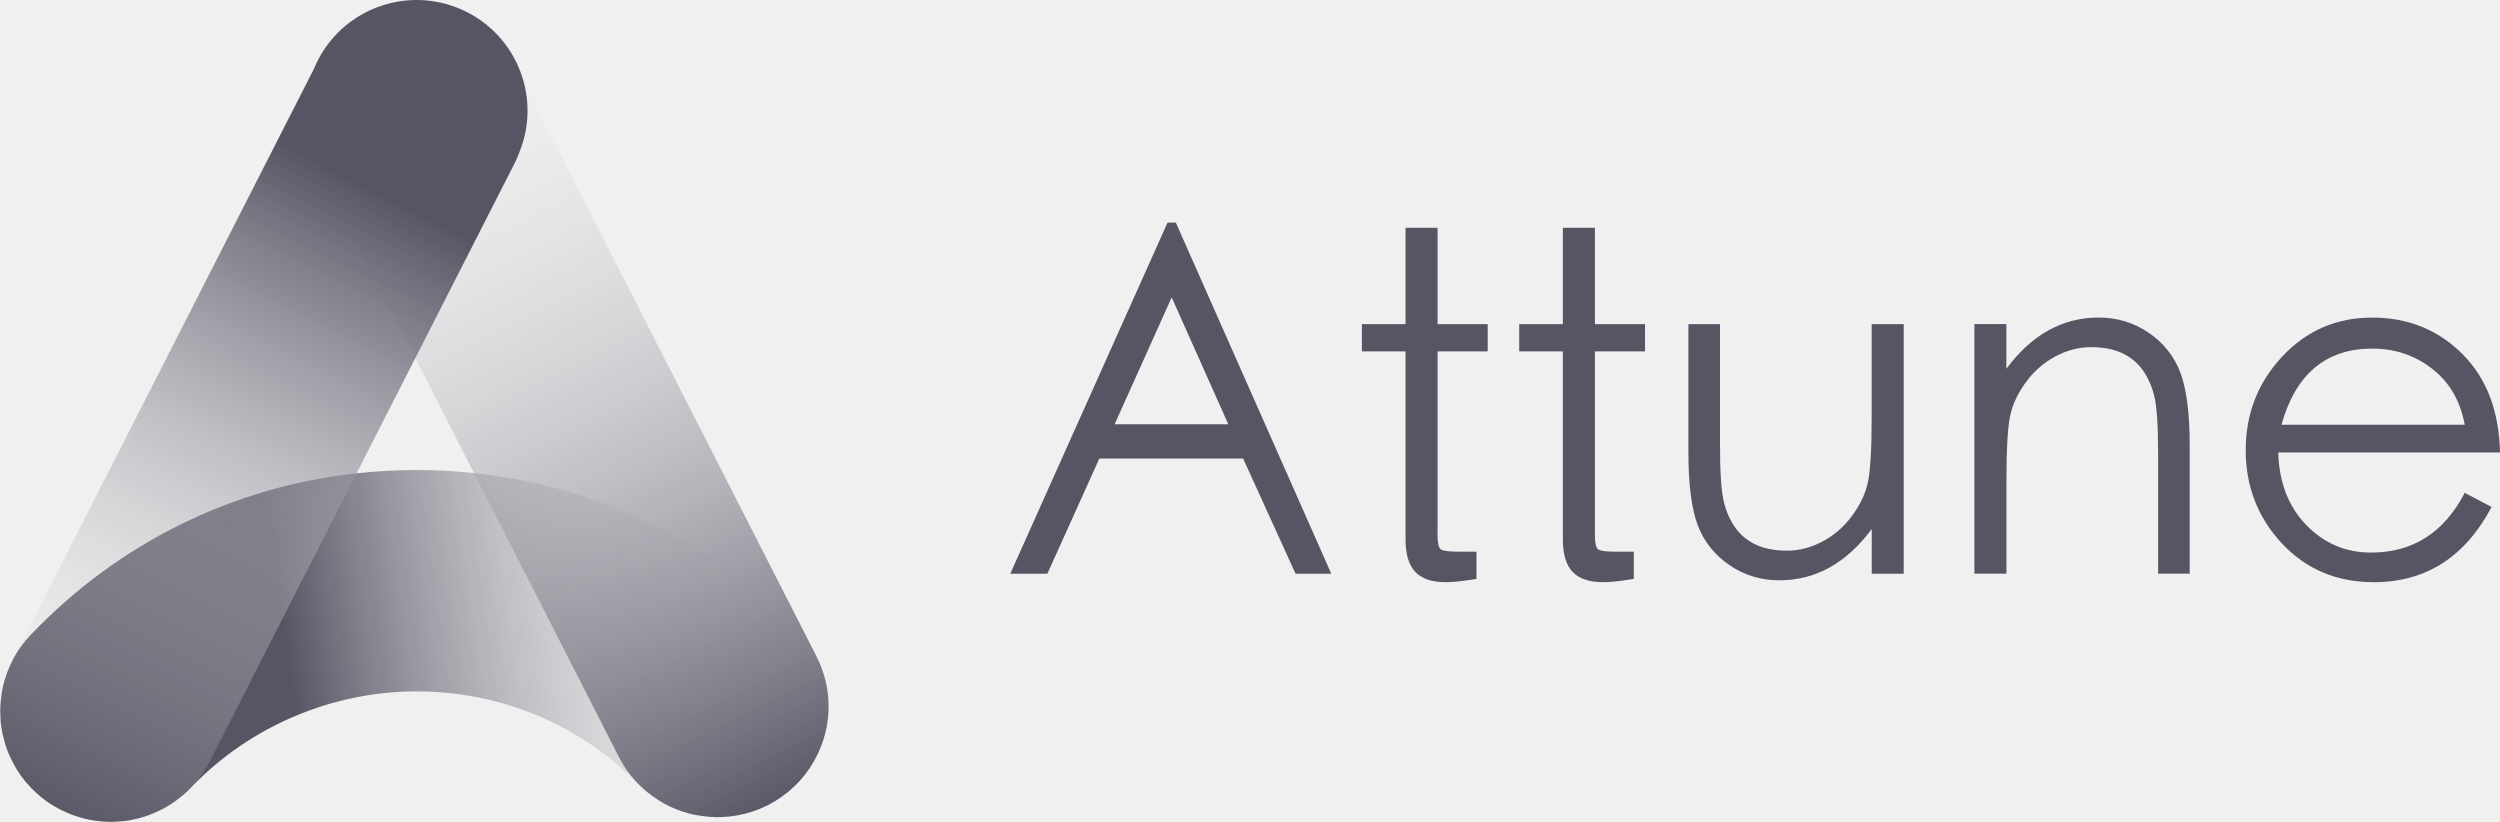
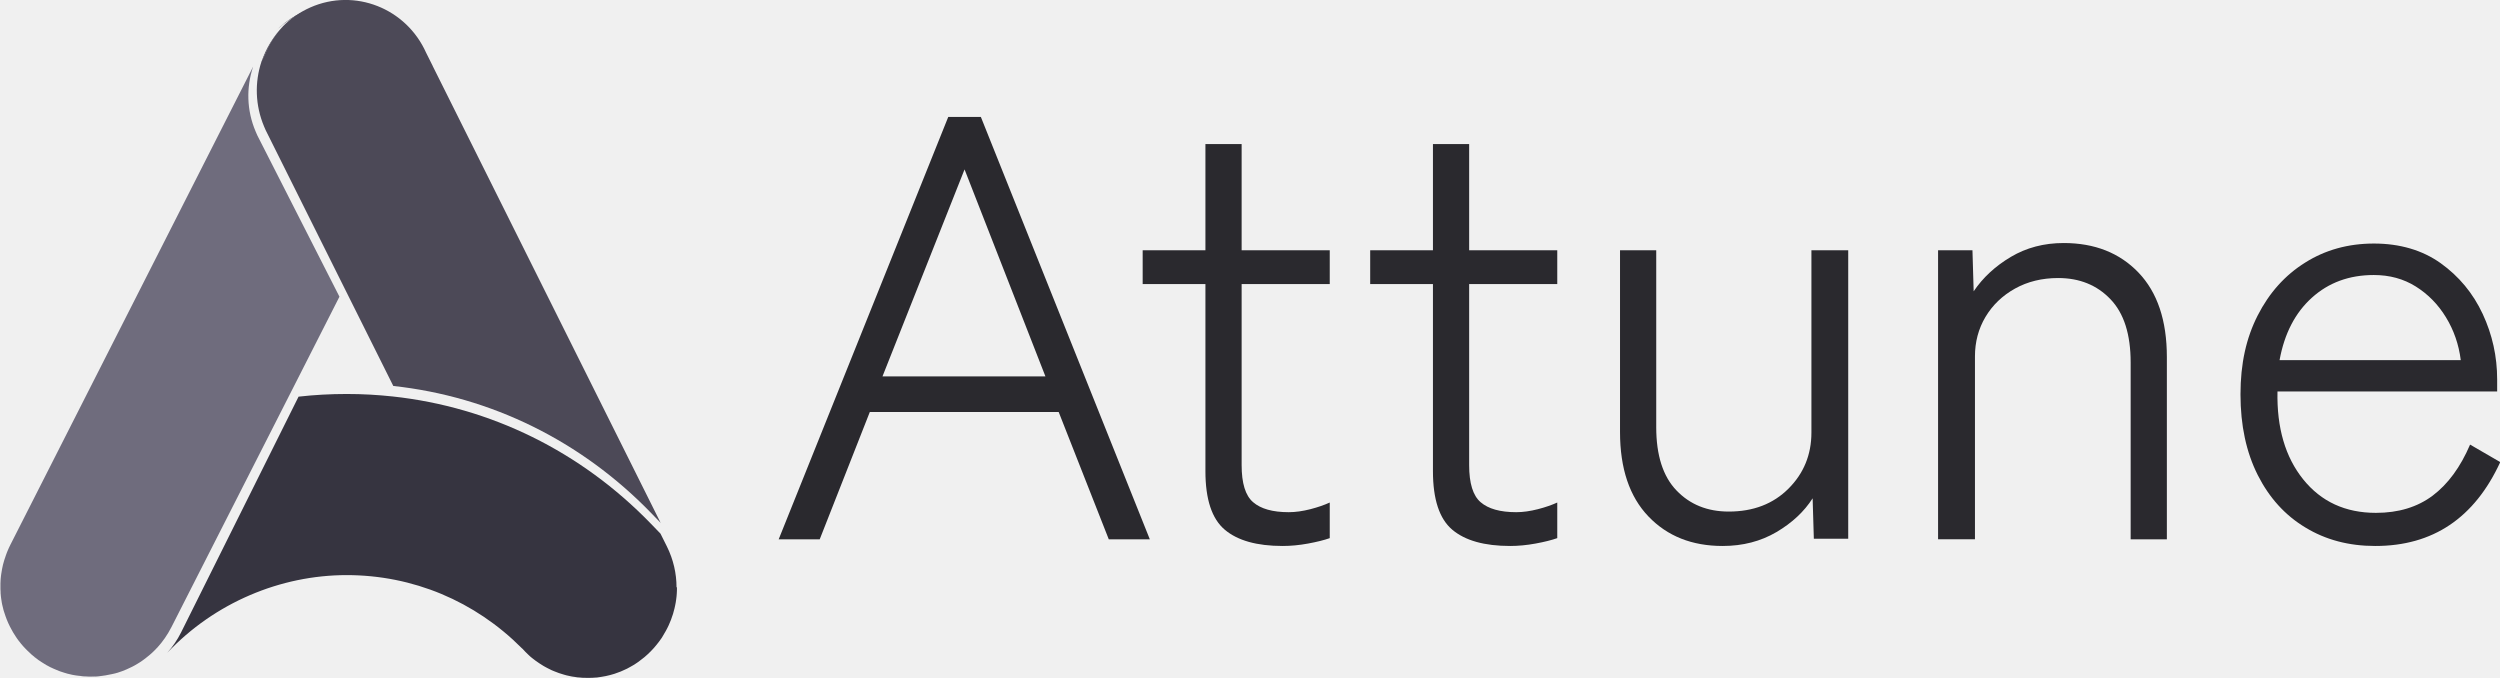
- <svg xmlns="http://www.w3.org/2000/svg" preserveAspectRatio="xMidYMid meet" viewBox="0 0 146 48" fill="none">
-   <path d="M68.669 13L77.747 33.505H75.66L72.6 26.78H64.2L61.166 33.505H59L68.184 13H68.673H68.669ZM68.426 17.366L65.094 24.777H71.733L68.426 17.366Z" fill="#575564" />
-   <path d="M83.95 31.2C83.95 31.694 84.015 31.986 84.14 32.078C84.264 32.17 84.59 32.216 85.117 32.216H86.226V33.808C85.469 33.935 84.871 34 84.439 34C83.624 34 83.03 33.8 82.651 33.398C82.272 32.995 82.083 32.366 82.083 31.503V20.523H79.534V18.931H82.083V13.303H83.954V18.931H86.882V20.523H83.954V31.2H83.95Z" fill="#575564" />
-   <path d="M93.138 31.2C93.138 31.694 93.202 31.986 93.327 32.078C93.452 32.17 93.778 32.216 94.305 32.216H95.414V33.808C94.657 33.935 94.058 34 93.626 34C92.812 34 92.218 33.8 91.839 33.398C91.46 32.995 91.271 32.366 91.271 31.503V20.523H88.722V18.931H91.271V13.303H93.142V18.931H96.069V20.523H93.142V31.2H93.138Z" fill="#575564" />
-   <path d="M111.18 33.505H109.309V30.896C107.829 32.891 106.03 33.889 103.916 33.889C102.833 33.889 101.856 33.593 100.989 32.995C100.122 32.4 99.508 31.622 99.144 30.662C98.785 29.703 98.603 28.288 98.603 26.423V18.931H100.447V25.875C100.447 27.578 100.523 28.729 100.678 29.331C100.83 29.933 101.065 30.448 101.383 30.87C101.697 31.292 102.102 31.61 102.587 31.829C103.076 32.047 103.666 32.159 104.363 32.159C105.06 32.159 105.742 31.986 106.408 31.637C107.075 31.288 107.647 30.804 108.116 30.183C108.586 29.561 108.904 28.921 109.063 28.261C109.226 27.601 109.306 26.277 109.306 24.283V18.931H111.177V33.505H111.18Z" fill="#575564" />
-   <path d="M115.301 18.927H117.172V21.536C118.652 19.541 120.451 18.544 122.565 18.544C123.648 18.544 124.625 18.843 125.492 19.437C126.359 20.032 126.973 20.811 127.337 21.77C127.696 22.729 127.878 24.145 127.878 26.009V33.501H126.034V26.558C126.034 24.854 125.958 23.703 125.803 23.101C125.647 22.499 125.413 21.985 125.098 21.563C124.784 21.141 124.379 20.822 123.894 20.604C123.405 20.385 122.815 20.274 122.118 20.274C121.421 20.274 120.739 20.446 120.073 20.795C119.406 21.145 118.834 21.628 118.365 22.249C117.895 22.871 117.577 23.512 117.418 24.171C117.255 24.831 117.175 26.159 117.175 28.15V33.501H115.305V18.927H115.301Z" fill="#575564" />
-   <path d="M143.94 28.783L145.511 29.607C143.959 32.535 141.664 34 138.63 34C136.464 34 134.672 33.244 133.264 31.737C131.855 30.225 131.15 28.41 131.15 26.289C131.15 24.168 131.859 22.345 133.279 20.826C134.695 19.307 136.449 18.547 138.535 18.547C140.622 18.547 142.372 19.253 143.792 20.661C145.208 22.069 145.947 23.991 146 26.423H133.048C133.101 28.18 133.646 29.592 134.688 30.662C135.725 31.733 136.986 32.27 138.467 32.27C140.906 32.27 142.732 31.107 143.94 28.783ZM143.94 24.804C143.686 23.416 143.054 22.326 142.042 21.54C141.031 20.753 139.865 20.358 138.547 20.358C135.839 20.358 134.066 21.839 133.237 24.804H143.94Z" fill="#575564" />
-   <path d="M48.389 41.246V41.259C48.389 41.4 48.389 41.545 48.372 41.685C48.372 41.685 48.372 41.694 48.372 41.698C48.364 41.843 48.347 41.984 48.33 42.125C48.308 42.27 48.287 42.415 48.257 42.555C48.223 42.696 48.193 42.841 48.15 42.977C48.12 43.093 48.086 43.203 48.043 43.319C47.992 43.485 47.928 43.647 47.855 43.804C47.812 43.92 47.757 44.022 47.706 44.133C47.676 44.184 47.654 44.239 47.624 44.286C47.612 44.32 47.595 44.346 47.578 44.376C47.492 44.534 47.394 44.687 47.3 44.836C47.3 44.853 47.287 44.866 47.274 44.875C47.219 44.956 47.159 45.037 47.099 45.118C46.847 45.45 46.569 45.762 46.266 46.034C46.112 46.175 45.95 46.303 45.783 46.431C45.706 46.486 45.625 46.546 45.548 46.602C45.368 46.725 45.185 46.84 44.988 46.943C44.911 46.981 44.834 47.024 44.757 47.062C44.458 47.211 44.146 47.331 43.834 47.429C43.732 47.463 43.634 47.488 43.527 47.514C43.42 47.544 43.322 47.565 43.215 47.586C43.108 47.612 43.001 47.625 42.895 47.642C42.792 47.659 42.694 47.676 42.591 47.68C42.561 47.689 42.535 47.693 42.506 47.689C42.416 47.697 42.326 47.706 42.241 47.71C42.13 47.71 42.023 47.719 41.907 47.719C41.809 47.719 41.715 47.719 41.625 47.71C41.596 47.71 41.566 47.71 41.536 47.71C41.467 47.702 41.399 47.697 41.331 47.689C41.271 47.689 41.207 47.68 41.143 47.672C41.053 47.659 40.959 47.646 40.873 47.633C40.861 47.633 40.852 47.633 40.843 47.633C40.745 47.62 40.651 47.599 40.557 47.582C40.429 47.557 40.301 47.527 40.177 47.488C40.049 47.45 39.916 47.416 39.792 47.373C39.758 47.36 39.728 47.352 39.698 47.335C39.617 47.305 39.536 47.279 39.455 47.241C39.395 47.215 39.335 47.194 39.271 47.164C39.241 47.151 39.215 47.139 39.186 47.126C39.019 47.053 38.857 46.968 38.699 46.879C38.677 46.87 38.66 46.857 38.647 46.844C38.557 46.793 38.468 46.738 38.382 46.678C38.194 46.563 38.019 46.431 37.848 46.294C37.763 46.231 37.677 46.162 37.596 46.081C37.515 46.009 37.438 45.936 37.361 45.864C37.361 45.864 37.361 45.864 37.352 45.855C37.276 45.779 37.199 45.702 37.126 45.621C37.113 45.612 37.109 45.608 37.1 45.599C33.674 42.231 29.14 40.377 24.316 40.377C19.492 40.377 14.651 42.355 11.194 45.953C10.967 46.197 10.728 46.418 10.468 46.61C10.399 46.67 10.327 46.725 10.254 46.776C10.104 46.887 9.946 46.989 9.784 47.083C9.669 47.156 9.545 47.22 9.421 47.284C9.293 47.348 9.156 47.412 9.023 47.471C8.925 47.514 8.831 47.552 8.729 47.586C8.707 47.599 8.69 47.603 8.669 47.612C8.596 47.642 8.519 47.663 8.442 47.689C8.34 47.723 8.246 47.748 8.147 47.774C8.066 47.8 7.985 47.817 7.9 47.834C7.848 47.851 7.793 47.864 7.741 47.872C7.626 47.898 7.506 47.915 7.387 47.932C7.306 47.945 7.22 47.953 7.139 47.962C7.122 47.97 7.105 47.97 7.092 47.962C6.989 47.974 6.891 47.983 6.789 47.987C6.682 47.987 6.575 47.996 6.468 47.996C6.267 47.996 6.067 47.987 5.866 47.966C5.763 47.957 5.669 47.945 5.567 47.928C5.374 47.902 5.178 47.868 4.985 47.821C4.862 47.791 4.738 47.757 4.618 47.719C4.498 47.68 4.374 47.642 4.255 47.599C4.105 47.544 3.96 47.484 3.815 47.416C3.738 47.382 3.661 47.348 3.588 47.309C3.571 47.301 3.554 47.297 3.541 47.288C3.4 47.215 3.268 47.143 3.131 47.062C2.999 46.981 2.87 46.9 2.746 46.815C2.64 46.738 2.537 46.661 2.439 46.58C2.4 46.546 2.353 46.516 2.315 46.478C2.247 46.422 2.182 46.363 2.123 46.303C1.896 46.103 1.687 45.881 1.495 45.655C1.452 45.604 1.405 45.544 1.366 45.489C1.289 45.399 1.225 45.31 1.166 45.22C1.093 45.114 1.025 45.011 0.956 44.9C0.943 44.879 0.926 44.858 0.918 44.832C0.849 44.717 0.785 44.598 0.725 44.478C0.589 44.218 0.473 43.954 0.379 43.677C0.332 43.536 0.285 43.4 0.251 43.255C0.213 43.122 0.178 42.986 0.149 42.849C0.149 42.832 0.14 42.811 0.136 42.794C0.11 42.666 0.089 42.53 0.072 42.398C0.05 42.27 0.037 42.137 0.033 42.005C0.033 41.98 0.025 41.958 0.033 41.933C0.02 41.796 0.016 41.66 0.016 41.519C0.016 41.379 0.016 41.246 0.033 41.101C0.033 41.003 0.046 40.91 0.059 40.811C0.067 40.713 0.08 40.62 0.097 40.526C0.097 40.47 0.114 40.411 0.127 40.355C0.127 40.342 0.127 40.334 0.127 40.321C0.166 40.104 0.221 39.886 0.285 39.673C0.324 39.554 0.362 39.43 0.405 39.311C0.448 39.191 0.499 39.072 0.55 38.953C0.597 38.837 0.657 38.718 0.713 38.607C0.713 38.607 0.713 38.607 0.713 38.599C0.986 38.049 1.354 37.537 1.798 37.068C6.917 31.713 13.57 28.438 20.825 27.641C21.983 27.513 23.154 27.449 24.333 27.449C25.512 27.449 26.589 27.509 27.704 27.632C34.831 28.387 41.42 31.547 46.526 36.706L47.227 37.413L47.693 38.326C48.172 39.268 48.398 40.261 48.398 41.246H48.389Z" fill="url(#paint0_linear_2249_3334)" />
-   <path d="M48.389 41.246V41.259C48.389 41.4 48.389 41.545 48.372 41.685C48.372 41.685 48.372 41.694 48.372 41.698C48.364 41.843 48.347 41.984 48.33 42.125C48.308 42.27 48.287 42.415 48.257 42.555C48.223 42.696 48.193 42.841 48.15 42.977C48.12 43.093 48.086 43.203 48.043 43.319C47.992 43.485 47.928 43.647 47.855 43.804C47.812 43.92 47.757 44.022 47.706 44.133C47.676 44.184 47.654 44.239 47.624 44.286C47.612 44.32 47.595 44.346 47.578 44.376C47.492 44.534 47.398 44.687 47.3 44.836C47.3 44.853 47.287 44.866 47.274 44.875C47.219 44.956 47.159 45.037 47.099 45.118C46.855 45.45 46.578 45.762 46.266 46.034C46.112 46.179 45.954 46.312 45.783 46.431C45.706 46.486 45.625 46.546 45.548 46.602C45.368 46.725 45.185 46.84 44.988 46.943C44.941 46.977 44.89 46.998 44.843 47.024C44.813 47.041 44.787 47.053 44.757 47.062C44.458 47.211 44.146 47.331 43.834 47.429C43.732 47.463 43.634 47.488 43.527 47.514C43.42 47.544 43.322 47.565 43.215 47.586C43.108 47.612 43.001 47.625 42.894 47.642C42.792 47.659 42.694 47.676 42.591 47.68C42.561 47.689 42.535 47.693 42.506 47.689C42.416 47.697 42.326 47.706 42.241 47.71C42.13 47.719 42.023 47.723 41.912 47.723C41.813 47.723 41.719 47.723 41.625 47.71C41.596 47.71 41.566 47.71 41.536 47.71C41.467 47.702 41.399 47.697 41.331 47.689C41.271 47.689 41.207 47.68 41.143 47.672C41.053 47.659 40.959 47.646 40.873 47.633C40.861 47.633 40.852 47.633 40.843 47.633C40.745 47.62 40.651 47.599 40.557 47.582C40.429 47.557 40.301 47.527 40.177 47.488C40.049 47.45 39.916 47.416 39.792 47.373C39.758 47.36 39.728 47.352 39.698 47.335C39.617 47.305 39.536 47.279 39.455 47.241C39.395 47.215 39.335 47.194 39.271 47.164C39.241 47.151 39.215 47.139 39.186 47.126C39.019 47.053 38.857 46.968 38.699 46.879C38.677 46.87 38.66 46.857 38.647 46.844C38.553 46.798 38.464 46.738 38.382 46.678C38.194 46.563 38.019 46.435 37.848 46.294C37.763 46.231 37.677 46.162 37.596 46.081C37.515 46.009 37.438 45.936 37.361 45.864C37.361 45.864 37.361 45.864 37.352 45.855C37.276 45.779 37.199 45.702 37.126 45.621C37.113 45.612 37.109 45.608 37.1 45.599C36.729 45.182 36.4 44.717 36.135 44.193L27.687 27.637L24.248 20.892L18.385 9.397L18.27 9.128C17.616 7.61 17.586 5.973 18.078 4.515C18.398 3.568 18.932 2.703 19.65 1.986C19.65 1.986 19.65 1.978 19.663 1.974C20.223 1.419 20.889 0.963 21.654 0.635C24.897 -0.759 28.649 0.69 30.106 3.879L30.584 4.813V4.822L47.219 37.422L47.684 38.334C48.163 39.276 48.389 40.27 48.389 41.255V41.246Z" fill="url(#paint1_linear_2249_3334)" />
-   <path d="M6.472 47.996C5.485 47.996 4.481 47.77 3.541 47.292C0.354 45.676 -0.915 41.784 0.704 38.603L18.334 4.02C19.676 0.741 23.419 -0.853 26.726 0.46C30.042 1.777 31.665 5.525 30.354 8.834C30.264 9.085 30.157 9.333 30.033 9.576L12.249 44.465C11.108 46.708 8.831 48 6.472 48V47.996Z" fill="url(#paint2_linear_2249_3334)" />
+ <svg xmlns="http://www.w3.org/2000/svg" preserveAspectRatio="xMidYMid meet" viewBox="0 0 118 32" fill="none">
+   <g clip-path="url(#clip0_2518_3529)">
+     <path d="M36.753 25.457L44.758 5.518H46.296L54.272 25.457H52.335L49.97 19.447H41.055L38.69 25.457H36.753ZM41.653 17.766H49.344L45.527 7.996L41.653 17.766Z" fill="#2A292E" />
+     <path d="M60.542 25.77C59.326 25.77 58.414 25.514 57.808 25.001C57.201 24.488 56.896 23.569 56.896 22.238V13.408H53.934V11.813H56.896V6.8H58.605V11.813H62.764V13.408H58.605V21.953C58.605 22.808 58.784 23.394 59.147 23.703C59.509 24.016 60.066 24.175 60.827 24.175C61.149 24.175 61.49 24.126 61.853 24.033C62.215 23.939 62.516 23.833 62.764 23.719V25.4C62.5 25.493 62.158 25.579 61.739 25.656C61.319 25.733 60.921 25.77 60.542 25.77Z" fill="#2A292E" />
+     <path d="M71.281 25.77C70.064 25.77 69.153 25.514 68.546 25.001C67.94 24.488 67.635 23.569 67.635 22.238V13.408H64.673V11.813H67.635V6.8H69.344V11.813H73.503V13.408H69.344V21.953C69.344 22.808 69.523 23.394 69.885 23.703C70.248 24.016 70.805 24.175 71.566 24.175C71.887 24.175 72.229 24.126 72.591 24.033C72.954 23.939 73.255 23.833 73.503 23.719V25.4C73.238 25.493 72.897 25.579 72.477 25.656C72.058 25.733 71.659 25.77 71.281 25.77Z" fill="#2A292E" />
+     <path d="M81.308 25.77C79.863 25.77 78.695 25.306 77.804 24.374C76.913 23.442 76.465 22.116 76.465 20.387V11.813H78.174V20.159C78.174 21.489 78.492 22.486 79.13 23.149C79.765 23.813 80.587 24.146 81.596 24.146C82.756 24.146 83.696 23.784 84.416 23.064C85.137 22.344 85.499 21.461 85.499 20.415V11.813H87.236V25.428H85.613L85.556 23.52C85.157 24.146 84.587 24.68 83.847 25.115C83.106 25.55 82.26 25.77 81.312 25.77H81.308Z" fill="#2A292E" />
+     <path d="M91.477 25.457V11.813H93.1L93.157 13.75C93.593 13.103 94.178 12.562 94.911 12.126C95.644 11.691 96.474 11.471 97.406 11.471C98.866 11.471 100.046 11.935 100.938 12.867C101.829 13.799 102.276 15.125 102.276 16.855V25.457H100.567V17.111C100.567 15.78 100.25 14.783 99.611 14.12C98.976 13.457 98.154 13.123 97.145 13.123C96.384 13.123 95.704 13.29 95.11 13.62C94.512 13.953 94.048 14.401 93.715 14.958C93.381 15.52 93.218 16.142 93.218 16.822V25.453H91.481L91.477 25.457Z" fill="#2A292E" />
+     <path d="M112.104 25.77C110.871 25.77 109.772 25.481 108.816 24.899C107.855 24.322 107.107 23.495 106.565 22.421C106.024 21.347 105.751 20.081 105.751 18.616C105.751 17.152 106.024 15.947 106.565 14.885C107.107 13.823 107.851 12.989 108.803 12.395C109.752 11.796 110.834 11.495 112.051 11.495C113.267 11.495 114.334 11.805 115.2 12.423C116.063 13.042 116.726 13.839 117.182 14.816C117.638 15.793 117.866 16.826 117.866 17.908V18.478H107.497C107.461 20.187 107.863 21.571 108.71 22.625C109.556 23.678 110.7 24.207 112.144 24.207C113.206 24.207 114.102 23.935 114.822 23.394C115.542 22.852 116.132 22.051 116.588 20.985L118.012 21.811C116.795 24.452 114.83 25.77 112.116 25.77H112.104ZM107.603 16.997H116.148C116.055 16.256 115.819 15.581 115.448 14.975C115.078 14.368 114.602 13.884 114.024 13.522C113.446 13.16 112.787 12.981 112.043 12.981C110.883 12.981 109.91 13.339 109.121 14.051C108.331 14.763 107.823 15.748 107.595 17.001L107.603 16.997Z" fill="#2A292E" />
+     <path d="M16.021 14.006L13.75 18.474L8.09 29.603C7.907 29.961 7.683 30.283 7.427 30.564L7.402 30.588C7.365 30.625 7.329 30.665 7.292 30.702C7.215 30.783 7.129 30.857 7.048 30.926C7.028 30.942 7.007 30.962 6.987 30.975C6.967 30.991 6.946 31.007 6.926 31.023C6.906 31.04 6.881 31.06 6.861 31.076C6.832 31.097 6.808 31.117 6.78 31.137C6.743 31.166 6.702 31.19 6.666 31.219C6.649 31.231 6.633 31.243 6.617 31.251C6.572 31.28 6.527 31.308 6.478 31.337C6.438 31.361 6.401 31.381 6.36 31.406C6.32 31.43 6.279 31.451 6.238 31.471C6.153 31.512 6.063 31.556 5.978 31.593C5.84 31.654 5.697 31.707 5.551 31.752C5.522 31.76 5.494 31.768 5.465 31.776C5.441 31.784 5.42 31.788 5.396 31.793C5.38 31.797 5.359 31.801 5.343 31.805C5.327 31.809 5.311 31.813 5.29 31.817C5.27 31.821 5.249 31.825 5.229 31.829C5.221 31.829 5.217 31.833 5.205 31.833C5.184 31.837 5.168 31.841 5.148 31.845C5.091 31.858 5.034 31.87 4.977 31.878C4.948 31.882 4.92 31.886 4.891 31.89C4.863 31.894 4.838 31.898 4.81 31.902C4.782 31.902 4.757 31.906 4.729 31.91C4.72 31.91 4.716 31.915 4.712 31.915C4.708 31.915 4.704 31.915 4.7 31.915C4.635 31.923 4.566 31.927 4.501 31.931C4.432 31.931 4.358 31.935 4.289 31.935H4.244C4.244 31.935 4.216 31.935 4.204 31.935H4.187C4.135 31.935 4.082 31.931 4.029 31.927C4.017 31.927 4 31.927 3.988 31.927C3.955 31.927 3.923 31.923 3.886 31.919C3.858 31.915 3.829 31.91 3.801 31.906C3.764 31.906 3.728 31.898 3.691 31.894C3.658 31.89 3.626 31.886 3.593 31.882C3.561 31.878 3.528 31.874 3.5 31.866C3.475 31.866 3.451 31.858 3.426 31.854C3.345 31.837 3.264 31.817 3.182 31.797C3.142 31.784 3.101 31.772 3.06 31.76C3.06 31.76 3.06 31.76 3.056 31.76C3.015 31.748 2.971 31.731 2.93 31.719C2.893 31.707 2.857 31.695 2.82 31.683C2.771 31.666 2.718 31.646 2.67 31.622C2.625 31.605 2.576 31.581 2.527 31.561C2.478 31.536 2.425 31.516 2.377 31.491C2.364 31.487 2.352 31.483 2.344 31.475C2.311 31.459 2.279 31.442 2.246 31.422C2.23 31.414 2.21 31.406 2.193 31.394C2.157 31.373 2.116 31.349 2.08 31.325C2.035 31.3 1.99 31.272 1.949 31.243C1.937 31.235 1.921 31.227 1.909 31.215C1.876 31.194 1.848 31.174 1.815 31.154C1.782 31.129 1.754 31.109 1.726 31.084C1.717 31.08 1.709 31.072 1.701 31.068C1.673 31.048 1.648 31.027 1.624 31.003C1.612 30.995 1.595 30.983 1.583 30.971C1.571 30.958 1.555 30.946 1.542 30.938C1.518 30.918 1.494 30.897 1.469 30.877C1.461 30.869 1.449 30.861 1.441 30.848C1.433 30.84 1.424 30.832 1.412 30.82C1.376 30.787 1.339 30.751 1.302 30.718C1.266 30.682 1.229 30.649 1.197 30.612C1.164 30.576 1.127 30.539 1.095 30.503C1.062 30.466 1.03 30.429 0.997 30.389C0.969 30.352 0.94 30.315 0.912 30.279C0.899 30.267 0.887 30.25 0.875 30.234C0.863 30.218 0.851 30.201 0.842 30.189C0.83 30.169 0.814 30.148 0.798 30.128C0.798 30.124 0.794 30.12 0.79 30.116C0.781 30.104 0.773 30.092 0.765 30.079C0.753 30.063 0.741 30.047 0.733 30.03C0.692 29.97 0.651 29.908 0.615 29.843C0.59 29.807 0.57 29.766 0.55 29.725C0.432 29.518 0.334 29.298 0.257 29.074C0.232 29.009 0.212 28.944 0.191 28.875C0.183 28.851 0.175 28.822 0.167 28.798C0.159 28.777 0.155 28.753 0.151 28.733C0.134 28.667 0.118 28.598 0.102 28.533C0.102 28.529 0.102 28.521 0.098 28.517C0.094 28.484 0.086 28.456 0.082 28.427C0.077 28.407 0.073 28.387 0.073 28.366C0.065 28.322 0.061 28.281 0.053 28.236C0.049 28.203 0.045 28.167 0.041 28.134C0.041 28.122 0.037 28.106 0.037 28.09C0.033 28.053 0.029 28.012 0.029 27.976C0.029 27.971 0.029 27.963 0.029 27.959C0.029 27.955 0.029 27.947 0.029 27.943C0.029 27.939 0.029 27.935 0.029 27.931C0.025 27.89 0.021 27.845 0.021 27.805C0.021 27.756 0.021 27.707 0.021 27.658C0.021 27.617 0.021 27.573 0.021 27.532C0.021 27.504 0.021 27.479 0.025 27.451C0.025 27.422 0.025 27.39 0.029 27.361C0.029 27.329 0.033 27.3 0.037 27.272C0.037 27.243 0.041 27.219 0.045 27.194C0.045 27.162 0.049 27.129 0.057 27.101C0.061 27.068 0.065 27.04 0.073 27.007C0.073 26.991 0.077 26.971 0.082 26.95C0.086 26.93 0.09 26.913 0.094 26.893C0.094 26.889 0.094 26.885 0.094 26.881V26.873C0.122 26.726 0.155 26.584 0.2 26.442C0.224 26.36 0.252 26.283 0.281 26.201C0.297 26.161 0.313 26.12 0.326 26.079C0.342 26.043 0.358 26.002 0.375 25.961C0.391 25.925 0.407 25.888 0.423 25.852C0.444 25.811 0.464 25.766 0.484 25.725L11.943 3.154C11.943 3.154 11.943 3.158 11.943 3.162C11.622 4.126 11.638 5.209 12.069 6.214L12.147 6.393L16.021 14.002V14.006Z" fill="#6F6C7D" />
+     <path d="M0.012 27.935C0.012 27.935 0.012 27.943 0.012 27.947C0.012 27.902 0.008 27.854 0.004 27.805C0.004 27.845 0.008 27.89 0.012 27.931V27.935Z" fill="#4C4957" />
+     <path d="M0.012 27.98C0.012 28.02 0.016 28.057 0.021 28.094C0.016 28.049 0.012 28.008 0.008 27.963C0.008 27.967 0.008 27.976 0.008 27.98H0.012Z" fill="#4C4957" />
+     <path d="M0.037 27.097C0.041 27.048 0.049 26.995 0.061 26.946C0.061 26.962 0.057 26.983 0.053 27.003C0.045 27.036 0.041 27.068 0.037 27.097Z" fill="#4C4957" />
+     <path d="M0.061 26.946C0.065 26.922 0.069 26.901 0.073 26.877C0.073 26.881 0.073 26.885 0.073 26.889C0.073 26.905 0.065 26.926 0.061 26.946Z" fill="#4C4957" />
+     <path d="M0.904 30.283C0.932 30.319 0.956 30.356 0.989 30.393C0.948 30.344 0.908 30.291 0.867 30.238C0.879 30.25 0.891 30.267 0.904 30.283Z" fill="#4C4957" />
+     <path d="M1.4 30.824C1.4 30.824 1.416 30.844 1.428 30.852C1.38 30.812 1.331 30.767 1.29 30.722C1.327 30.759 1.363 30.791 1.4 30.824Z" fill="#4C4957" />
+     <path d="M1.611 31.007C1.636 31.027 1.664 31.048 1.689 31.072C1.648 31.044 1.607 31.011 1.571 30.979C1.583 30.987 1.599 30.999 1.611 31.011V31.007Z" fill="#4C4957" />
+     <path d="M2.372 31.491C2.421 31.516 2.474 31.54 2.523 31.561C2.462 31.536 2.401 31.508 2.34 31.475C2.307 31.459 2.275 31.442 2.242 31.422C2.275 31.439 2.307 31.459 2.34 31.475C2.348 31.479 2.36 31.483 2.372 31.491Z" fill="#4C4957" />
+     <path d="M4.688 31.919C4.688 31.919 4.696 31.919 4.7 31.919C4.558 31.935 4.415 31.943 4.273 31.943C4.261 31.943 4.244 31.943 4.232 31.943H4.277C4.346 31.943 4.419 31.943 4.489 31.939C4.554 31.939 4.623 31.931 4.688 31.923V31.919Z" fill="#4C4957" />
+     <path d="M4.72 31.915C4.749 31.915 4.773 31.91 4.802 31.906C4.769 31.91 4.737 31.915 4.7 31.919C4.704 31.919 4.712 31.919 4.716 31.915H4.72Z" fill="#4C4957" />
+     <path d="M5.221 31.833C5.221 31.833 5.262 31.825 5.282 31.821C5.254 31.829 5.229 31.833 5.201 31.837C5.209 31.837 5.217 31.837 5.225 31.833H5.221Z" fill="#4C4957" />
+     <path d="M6.918 31.023C6.938 31.007 6.959 30.991 6.979 30.975C6.938 31.011 6.893 31.044 6.853 31.076C6.877 31.06 6.898 31.04 6.918 31.023Z" fill="#4C4957" />
+     <path d="M7.422 30.559C7.378 30.608 7.337 30.653 7.288 30.698C7.325 30.661 7.361 30.625 7.398 30.584L7.422 30.559Z" fill="#4C4957" />
+     <path d="M20.2 3.365L19.882 2.743C18.922 0.635 16.444 -0.326 14.303 0.598C13.799 0.818 13.355 1.119 12.989 1.485C14.161 0.273 15.988 -0.175 17.648 0.484C18.963 1.009 19.87 2.108 20.204 3.377V3.369L20.2 3.365Z" fill="#4C4957" />
+     <path d="M31.195 24.692L30.743 24.224C27.439 20.81 23.175 18.718 18.564 18.218L16.338 13.758L12.542 6.149L12.464 5.969C12.041 4.964 12.021 3.882 12.338 2.918C12.338 2.918 12.338 2.914 12.338 2.909L12.497 2.592C12.704 2.075 12.997 1.624 13.355 1.245C13.355 1.245 13.355 1.241 13.36 1.237C13.722 0.871 14.153 0.57 14.65 0.35C16.745 -0.574 19.175 0.387 20.115 2.494L20.424 3.113L20.428 3.125L31.187 24.688L31.195 24.692Z" fill="#4C4957" />
+     <path d="M12.346 2.909C12.554 2.287 12.9 1.717 13.364 1.245C13.005 1.624 12.712 2.075 12.505 2.592L12.346 2.909Z" fill="#4C4957" />
+     <path d="M31.952 27.719V27.727C31.952 27.821 31.952 27.919 31.944 28.008C31.944 28.008 31.944 28.012 31.944 28.016C31.94 28.11 31.927 28.207 31.915 28.297C31.903 28.395 31.887 28.488 31.866 28.582C31.846 28.675 31.826 28.773 31.797 28.863C31.781 28.936 31.757 29.013 31.728 29.087C31.696 29.196 31.655 29.302 31.606 29.408C31.578 29.481 31.545 29.554 31.508 29.624C31.492 29.66 31.476 29.693 31.456 29.725C31.447 29.746 31.439 29.766 31.423 29.786C31.366 29.892 31.309 29.99 31.244 30.092C31.244 30.1 31.236 30.108 31.228 30.116C31.191 30.169 31.154 30.222 31.114 30.275C30.951 30.494 30.772 30.698 30.572 30.881C30.475 30.975 30.369 31.06 30.259 31.141C30.21 31.178 30.157 31.215 30.108 31.255C29.995 31.337 29.872 31.414 29.746 31.479C29.698 31.508 29.649 31.532 29.596 31.561C29.405 31.658 29.201 31.74 28.998 31.805C28.933 31.825 28.867 31.845 28.798 31.862C28.729 31.878 28.664 31.894 28.595 31.91C28.526 31.927 28.456 31.939 28.387 31.947C28.322 31.959 28.257 31.971 28.192 31.976C28.172 31.98 28.155 31.984 28.135 31.98C28.078 31.984 28.021 31.992 27.96 31.992C27.891 31.992 27.818 31.996 27.748 31.996C27.683 31.996 27.626 31.996 27.565 31.992C27.545 31.992 27.525 31.992 27.508 31.992C27.463 31.988 27.419 31.984 27.374 31.98C27.333 31.98 27.293 31.976 27.252 31.971C27.195 31.963 27.134 31.955 27.077 31.943C27.069 31.943 27.065 31.943 27.061 31.943C26.996 31.935 26.939 31.919 26.873 31.906C26.788 31.89 26.707 31.87 26.625 31.845C26.54 31.821 26.458 31.797 26.377 31.768C26.357 31.76 26.336 31.756 26.316 31.744C26.263 31.727 26.21 31.707 26.157 31.683C26.121 31.666 26.08 31.65 26.039 31.634C26.019 31.626 26.003 31.617 25.982 31.605C25.877 31.556 25.771 31.5 25.669 31.442C25.657 31.439 25.645 31.43 25.636 31.422C25.579 31.386 25.523 31.353 25.462 31.312C25.343 31.235 25.226 31.149 25.116 31.06C25.059 31.015 25.006 30.971 24.953 30.918C24.9 30.869 24.851 30.82 24.802 30.771C24.802 30.771 24.802 30.771 24.798 30.767C24.749 30.718 24.701 30.665 24.652 30.612C24.643 30.608 24.643 30.604 24.635 30.6C22.418 28.37 19.484 27.145 16.363 27.145C13.242 27.145 10.133 28.444 7.895 30.812C8.147 30.531 8.367 30.21 8.546 29.852L14.092 18.722C14.841 18.637 15.598 18.596 16.363 18.596C17.128 18.596 17.823 18.637 18.544 18.714C23.154 19.215 27.419 21.306 30.723 24.72L31.175 25.188L31.476 25.79C31.785 26.413 31.932 27.068 31.932 27.723L31.952 27.719Z" fill="#363440" />
+   </g>
  <defs>
-     <linearGradient id="paint0_linear_2249_3334" x1="-2.5" y1="45" x2="48.389" y2="37.724" gradientUnits="userSpaceOnUse">
-       <stop offset="0.39" stop-color="#575564" />
-       <stop offset="1" stop-color="white" stop-opacity="0" />
-     </linearGradient>
-     <linearGradient id="paint1_linear_2249_3334" x1="20.5" y1="1" x2="44.5" y2="48" gradientUnits="userSpaceOnUse">
-       <stop stop-color="white" stop-opacity="0" />
-       <stop offset="1" stop-color="#575564" />
-     </linearGradient>
-     <linearGradient id="paint2_linear_2249_3334" x1="2.5" y1="48" x2="27.415" y2="-1.543" gradientUnits="userSpaceOnUse">
-       <stop stop-color="white" stop-opacity="0" />
-       <stop offset="0.752" stop-color="#575564" />
-     </linearGradient>
+     <clipPath id="clip0_2518_3529">
+       <rect width="118" height="32" fill="white" />
+     </clipPath>
  </defs>
</svg>
